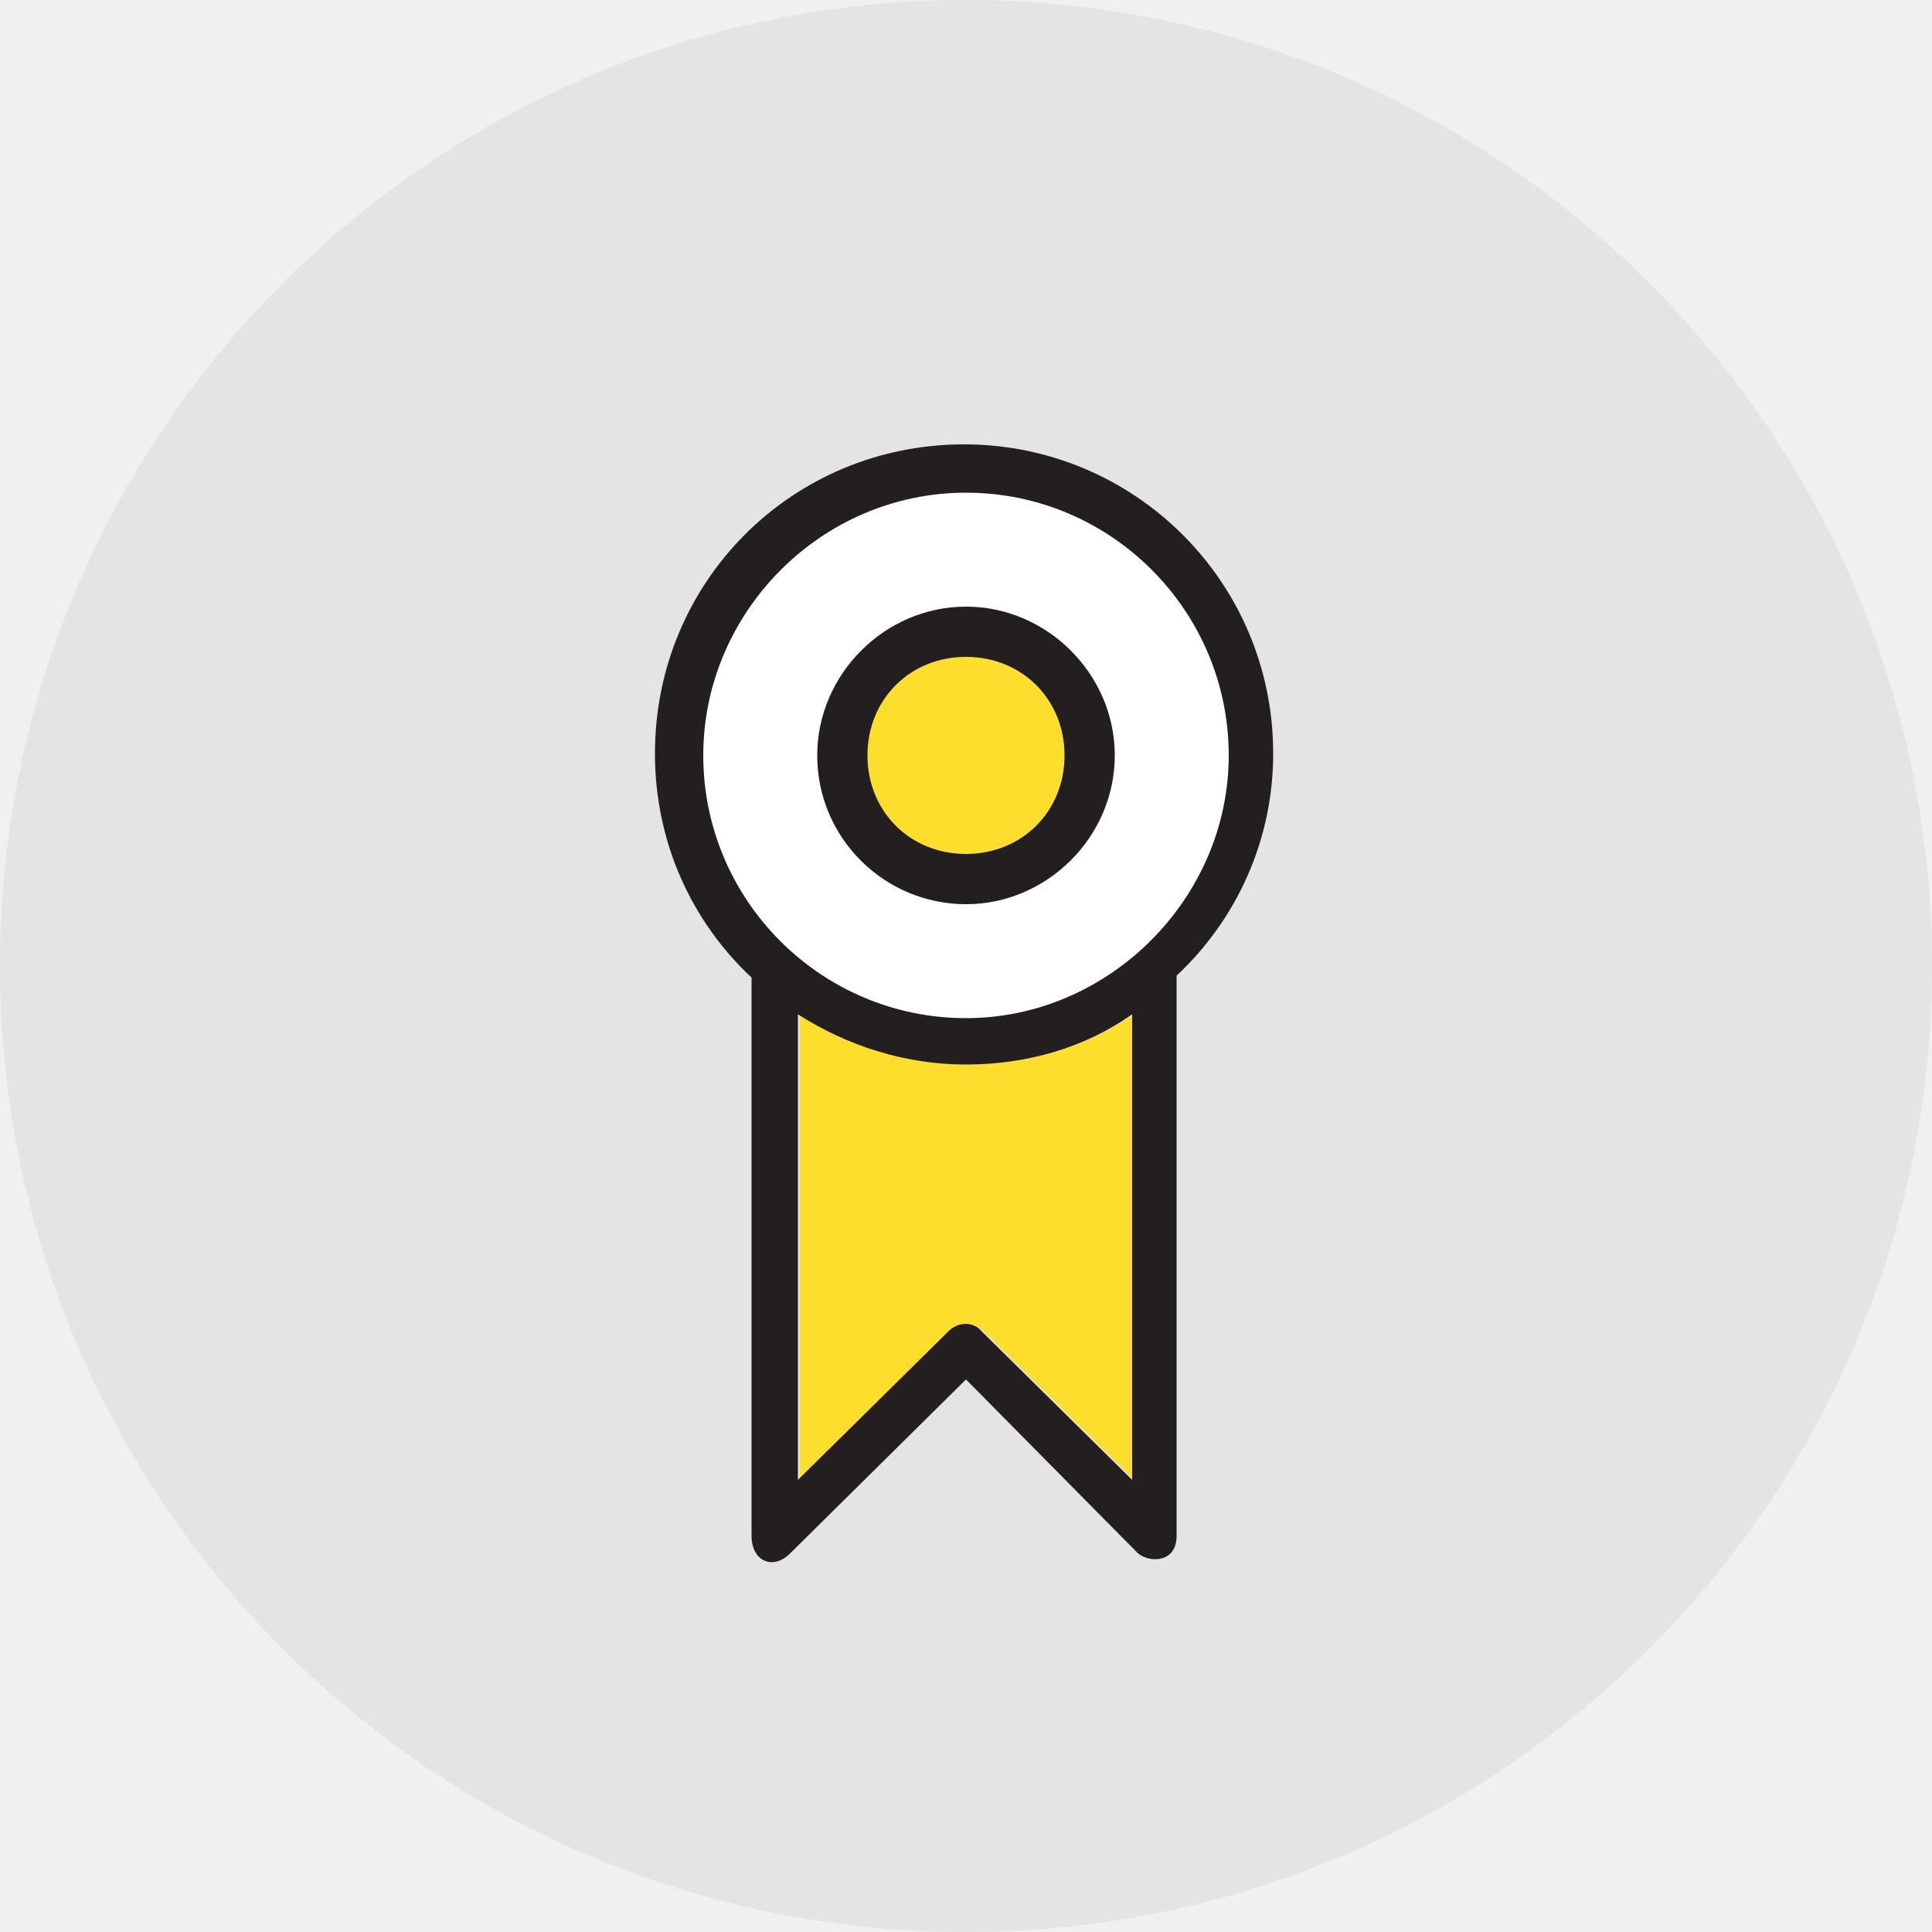
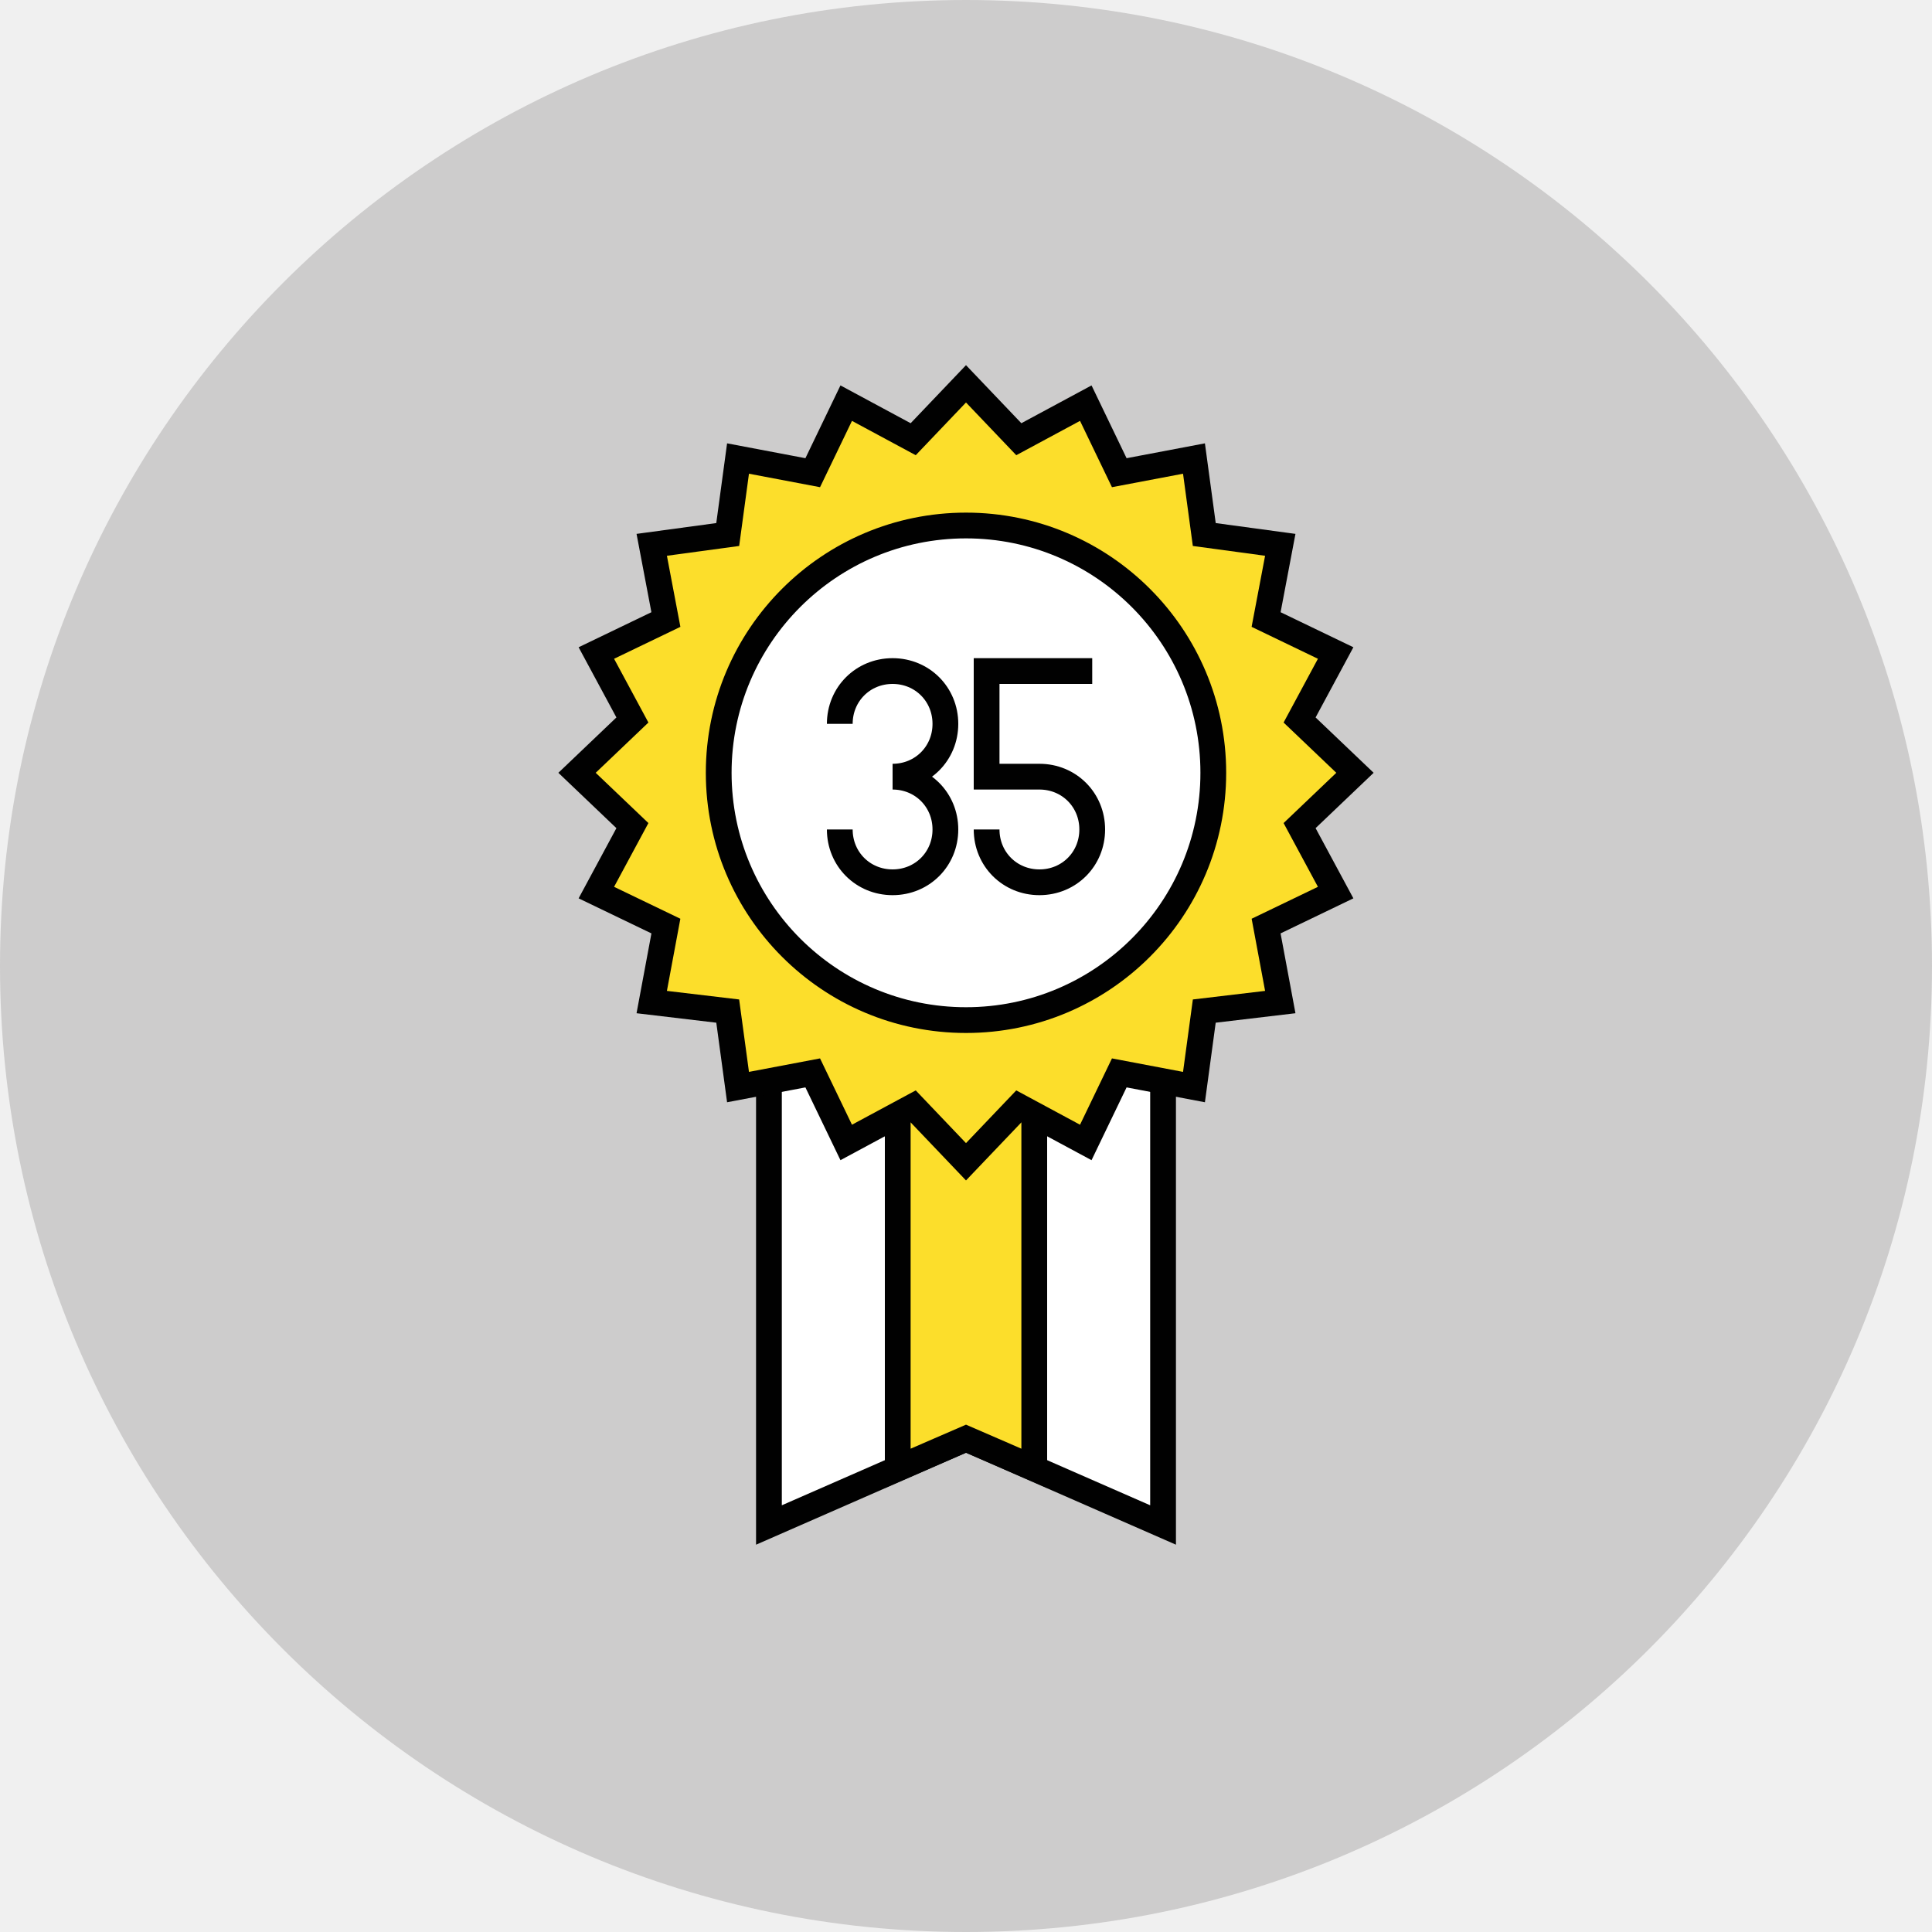
- <svg xmlns="http://www.w3.org/2000/svg" version="1.1" id="Layer_1" x="0px" y="0px" viewBox="0 0 100 100" style="enable-background:new 0 0 100 100;" xml:space="preserve">
+ <svg xmlns="http://www.w3.org/2000/svg" version="1.1" id="Layer_1" x="0px" y="0px" viewBox="0 0 150 150" style="enable-background:new 0 0 150 150;" xml:space="preserve">
  <style type="text/css">
- 	.st0{fill:#E4E4E4;}
- 	.st1{fill:#FDDE2C;}
- 	.st2{fill:#FFFFFF;}
- 	.st3{fill:#231F20;}
+ 	.st0{fill:#CDCCCC;}
+ 	.st1{fill:#FFFFFF;stroke:#010101;stroke-width:2;stroke-miterlimit:10;}
+ 	.st2{fill:#FCDE2B;stroke:#010101;stroke-width:2;stroke-miterlimit:10;}
+ 	.st3{fill:#FCDE2B;}
+ 	.st4{fill:none;stroke:#010101;stroke-width:2;stroke-miterlimit:10;}
</style>
-   <circle class="st0" cx="50" cy="50" r="50" />
+   <circle class="st0" cx="75" cy="75" r="75" />
+   <polygon class="st1" points="90.3,118.4 75,111.7 59.7,118.4 59.7,38.3 90.3,38.3 " />
+   <polygon class="st2" points="80.3,71.4 80.3,114 75,111.7 69.7,114 69.7,71.4 " />
  <g>
-     <g id="XMLID_1_">
-       <g>
-         <path class="st1" d="M50,34c2.9,0,5.1,2.2,5.1,5.1s-2.2,5.1-5.1,5.1s-5.1-2.2-5.1-5.1S47.1,34,50,34z" />
-         <path class="st2" d="M63.6,39.1c0,7.4-6.2,13.6-13.6,13.6c-7.5,0-13.6-6.1-13.6-13.6S42.5,25.5,50,25.5S63.6,31.7,63.6,39.1z      M57.7,39.1c0-4.2-3.5-7.7-7.7-7.7s-7.7,3.5-7.7,7.7s3.5,7.7,7.7,7.7S57.7,43.4,57.7,39.1z" />
-         <path class="st1" d="M58.7,52.5v24.1l-7.8-7.7c-0.5-0.5-1.3-0.5-1.7,0l-7.8,7.7V52.5c2.5,1.6,5.5,2.6,8.7,2.6     C53.2,55.1,56.2,54.2,58.7,52.5z" />
-         <path class="st3" d="M42.3,39.1c0-4.2,3.5-7.7,7.7-7.7s7.7,3.5,7.7,7.7s-3.5,7.7-7.7,7.7S42.3,43.4,42.3,39.1z M44.9,39.1     c0,2.9,2.2,5.1,5.1,5.1s5.1-2.2,5.1-5.1S52.9,34,50,34S44.9,36.2,44.9,39.1z" />
-         <path class="st3" d="M50,71.4l-9.1,9c-0.9,0.9-2,0.4-2-0.9V50.6c-3.1-2.9-5-7-5-11.6c0-8.9,7.1-16,16-16c8.8,0,16,7.1,16,16     c0,4.5-1.9,8.6-5,11.5v29c0,1.4-1.4,1.4-2,0.9L50,71.4z M36.4,39.1c0,7.5,6.1,13.6,13.6,13.6c7.4,0,13.6-6.2,13.6-13.6     c0-7.5-6.1-13.6-13.6-13.6S36.4,31.7,36.4,39.1z M50,55.1c-3.2,0-6.2-1-8.7-2.6v24.1l7.8-7.7c0.5-0.5,1.3-0.5,1.7,0l7.8,7.7V52.5     C56.2,54.2,53.2,55.1,50,55.1z" />
-       </g>
-     </g>
+     <polygon class="st3" points="105.2,60 100.9,64.1 103.7,69.3 98.3,71.9 99.4,77.8 93.5,78.5 92.7,84.4 86.9,83.3 84.3,88.7    79.1,85.9 75,90.2 70.9,85.9 65.7,88.7 63.1,83.3 57.3,84.4 56.5,78.5 50.6,77.8 51.7,71.9 46.3,69.3 49.1,64.1 44.8,60 49.1,55.9    46.3,50.7 51.7,48.1 50.6,42.3 56.5,41.5 57.3,35.6 63.1,36.7 65.7,31.3 70.9,34.1 75,29.8 79.1,34.1 84.3,31.3 86.9,36.7    92.7,35.6 93.5,41.5 99.4,42.3 98.3,48.1 103.7,50.7 100.9,55.9  " />
+     <polygon class="st4" points="105.2,60 100.9,64.1 103.7,69.3 98.3,71.9 99.4,77.8 93.5,78.5 92.7,84.4 86.9,83.3 84.3,88.7    79.1,85.9 75,90.2 70.9,85.9 65.7,88.7 63.1,83.3 57.3,84.4 56.5,78.5 50.6,77.8 51.7,71.9 46.3,69.3 49.1,64.1 44.8,60 49.1,55.9    46.3,50.7 51.7,48.1 50.6,42.3 56.5,41.5 57.3,35.6 63.1,36.7 65.7,31.3 70.9,34.1 75,29.8 79.1,34.1 84.3,31.3 86.9,36.7    92.7,35.6 93.5,41.5 99.4,42.3 98.3,48.1 103.7,50.7 100.9,55.9  " />
  </g>
+   <circle class="st1" cx="75" cy="60" r="19.2" />
+   <path class="st1" d="M75,112" />
+   <path class="st4" d="M76.8,59.4" />
+   <path class="st4" d="M65.2,64.4c0,2.3,1.8,4.1,4.1,4.1c2.3,0,4.1-1.8,4.1-4.1c0-2.3-1.8-4.1-4.1-4.1c2.3,0,4.1-1.8,4.1-4.1  s-1.8-4.1-4.1-4.1c-2.3,0-4.1,1.8-4.1,4.1" />
+   <path class="st4" d="M76.6,64.4c0,2.3,1.8,4.1,4.1,4.1c2.3,0,4.1-1.8,4.1-4.1c0-2.3-1.8-4.1-4.1-4.1h-4.1v-8.2h8.2" />
</svg>
